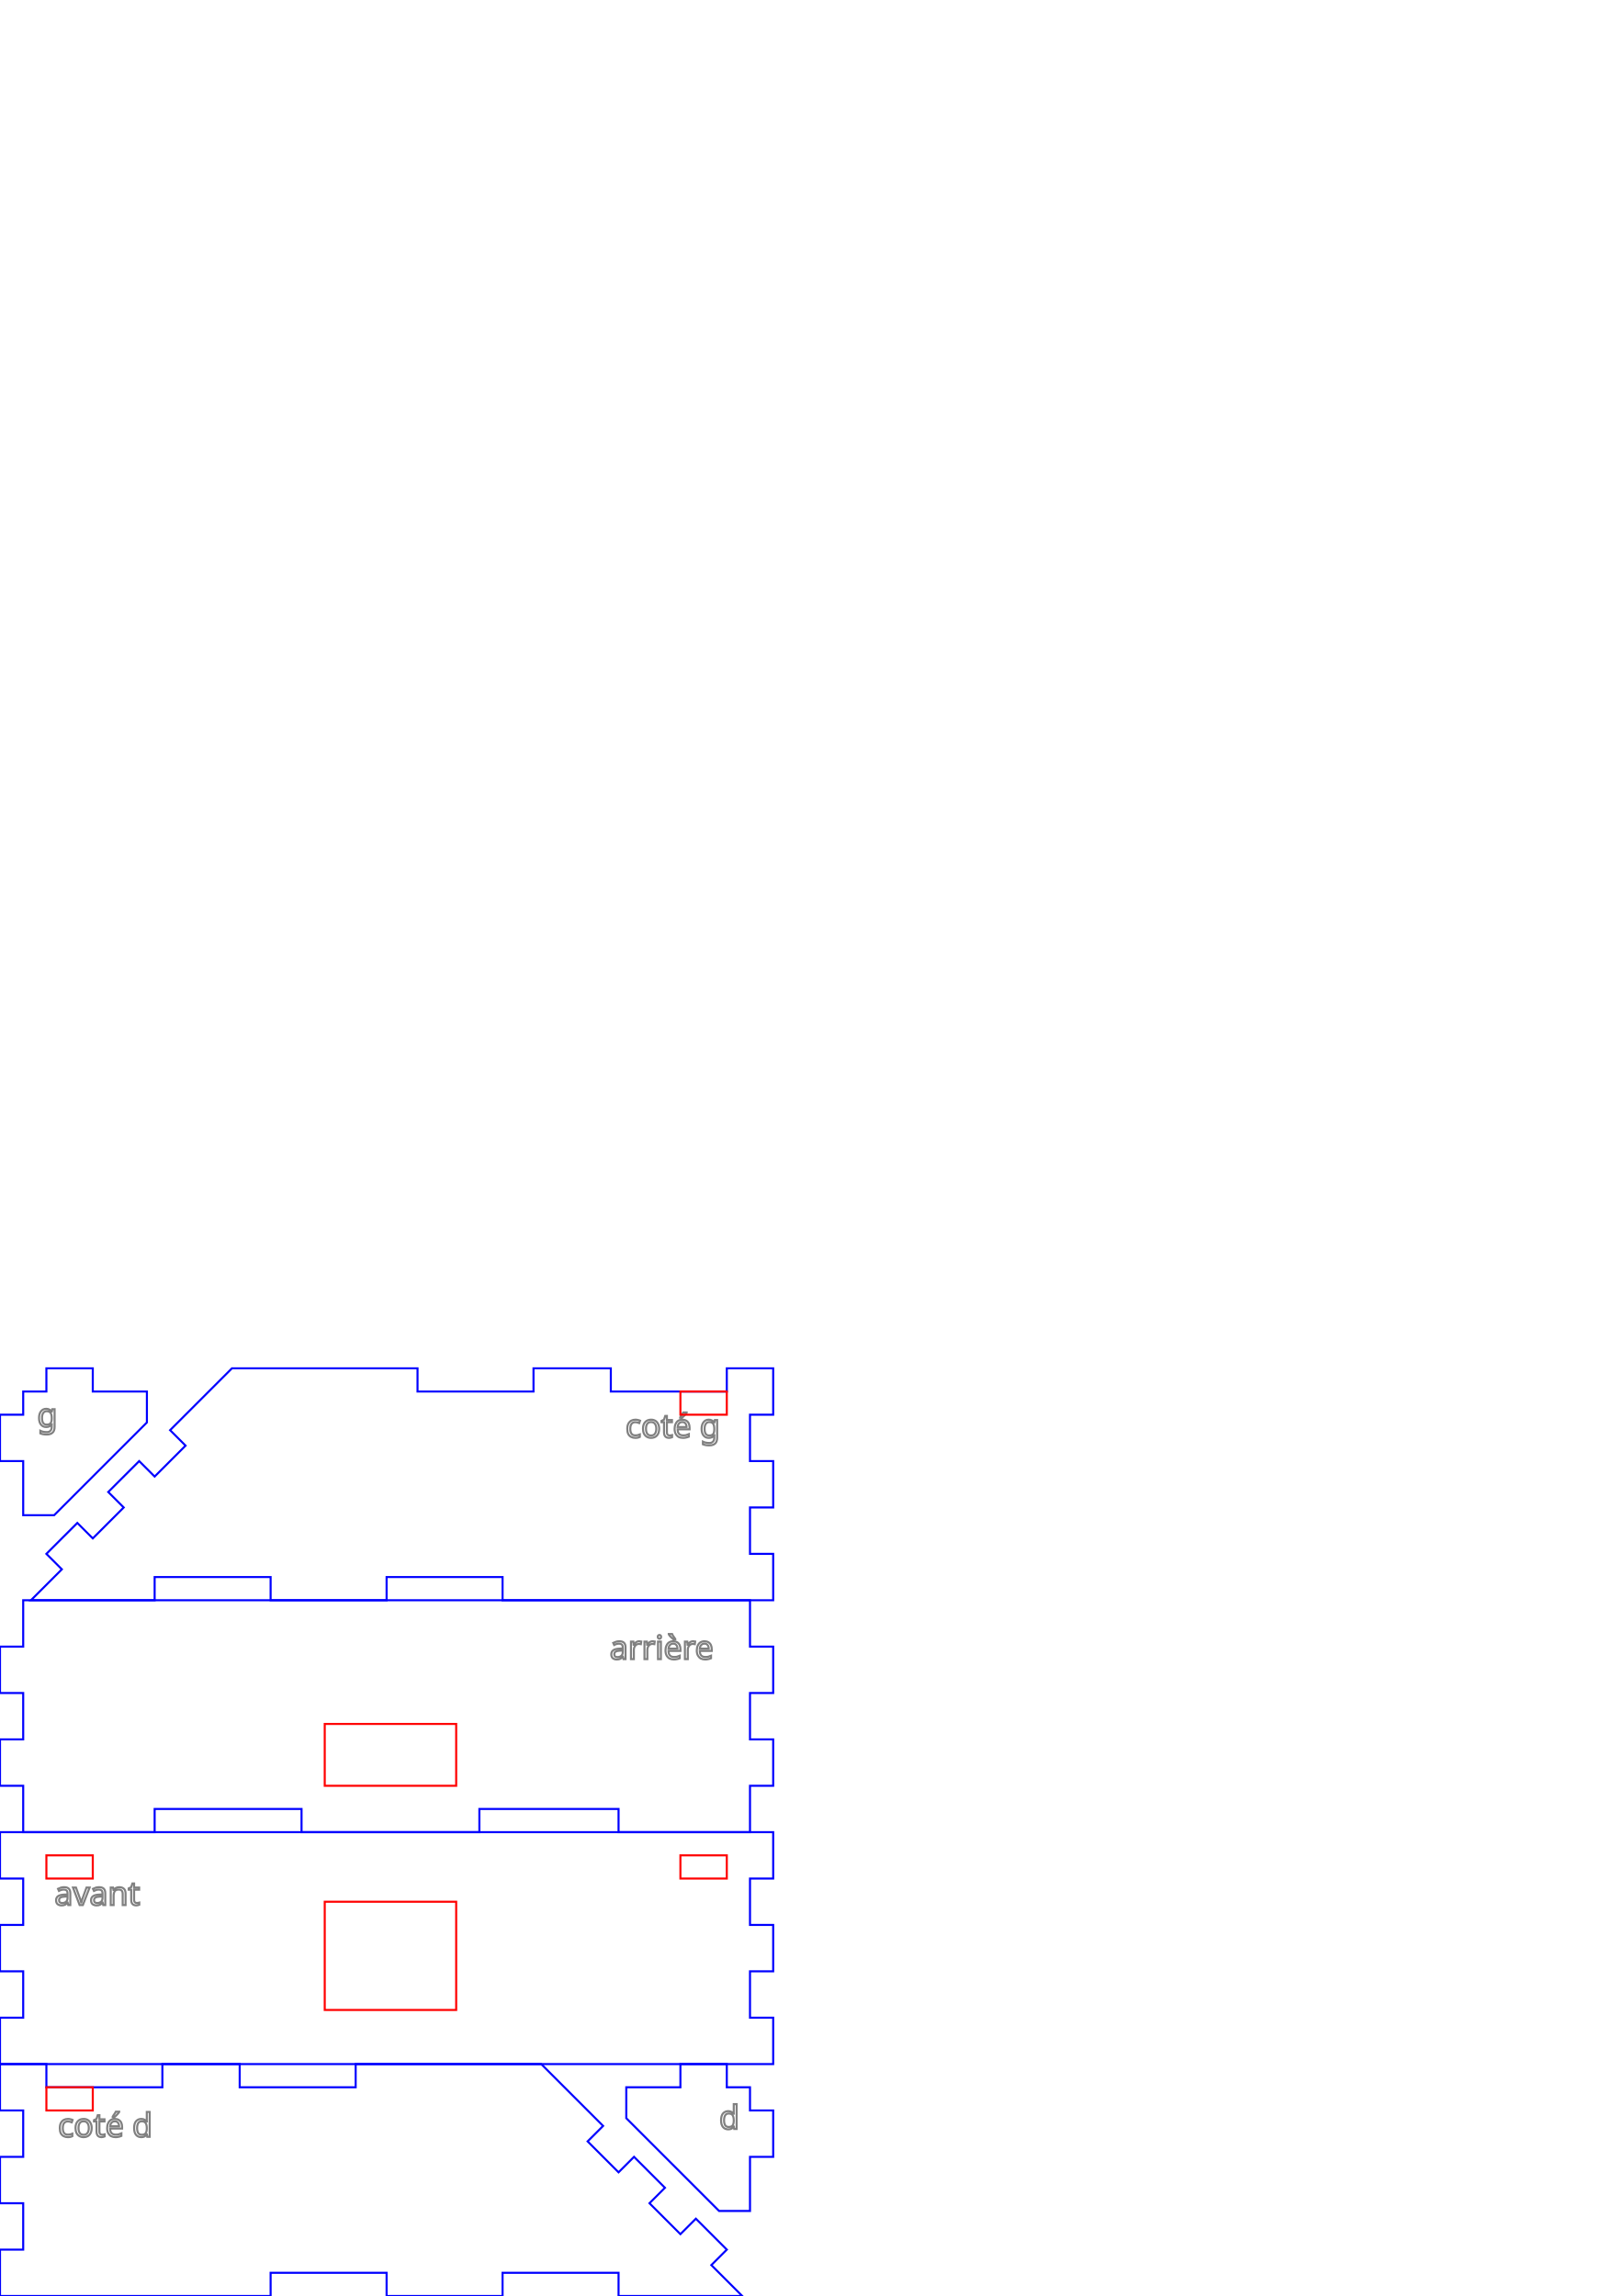
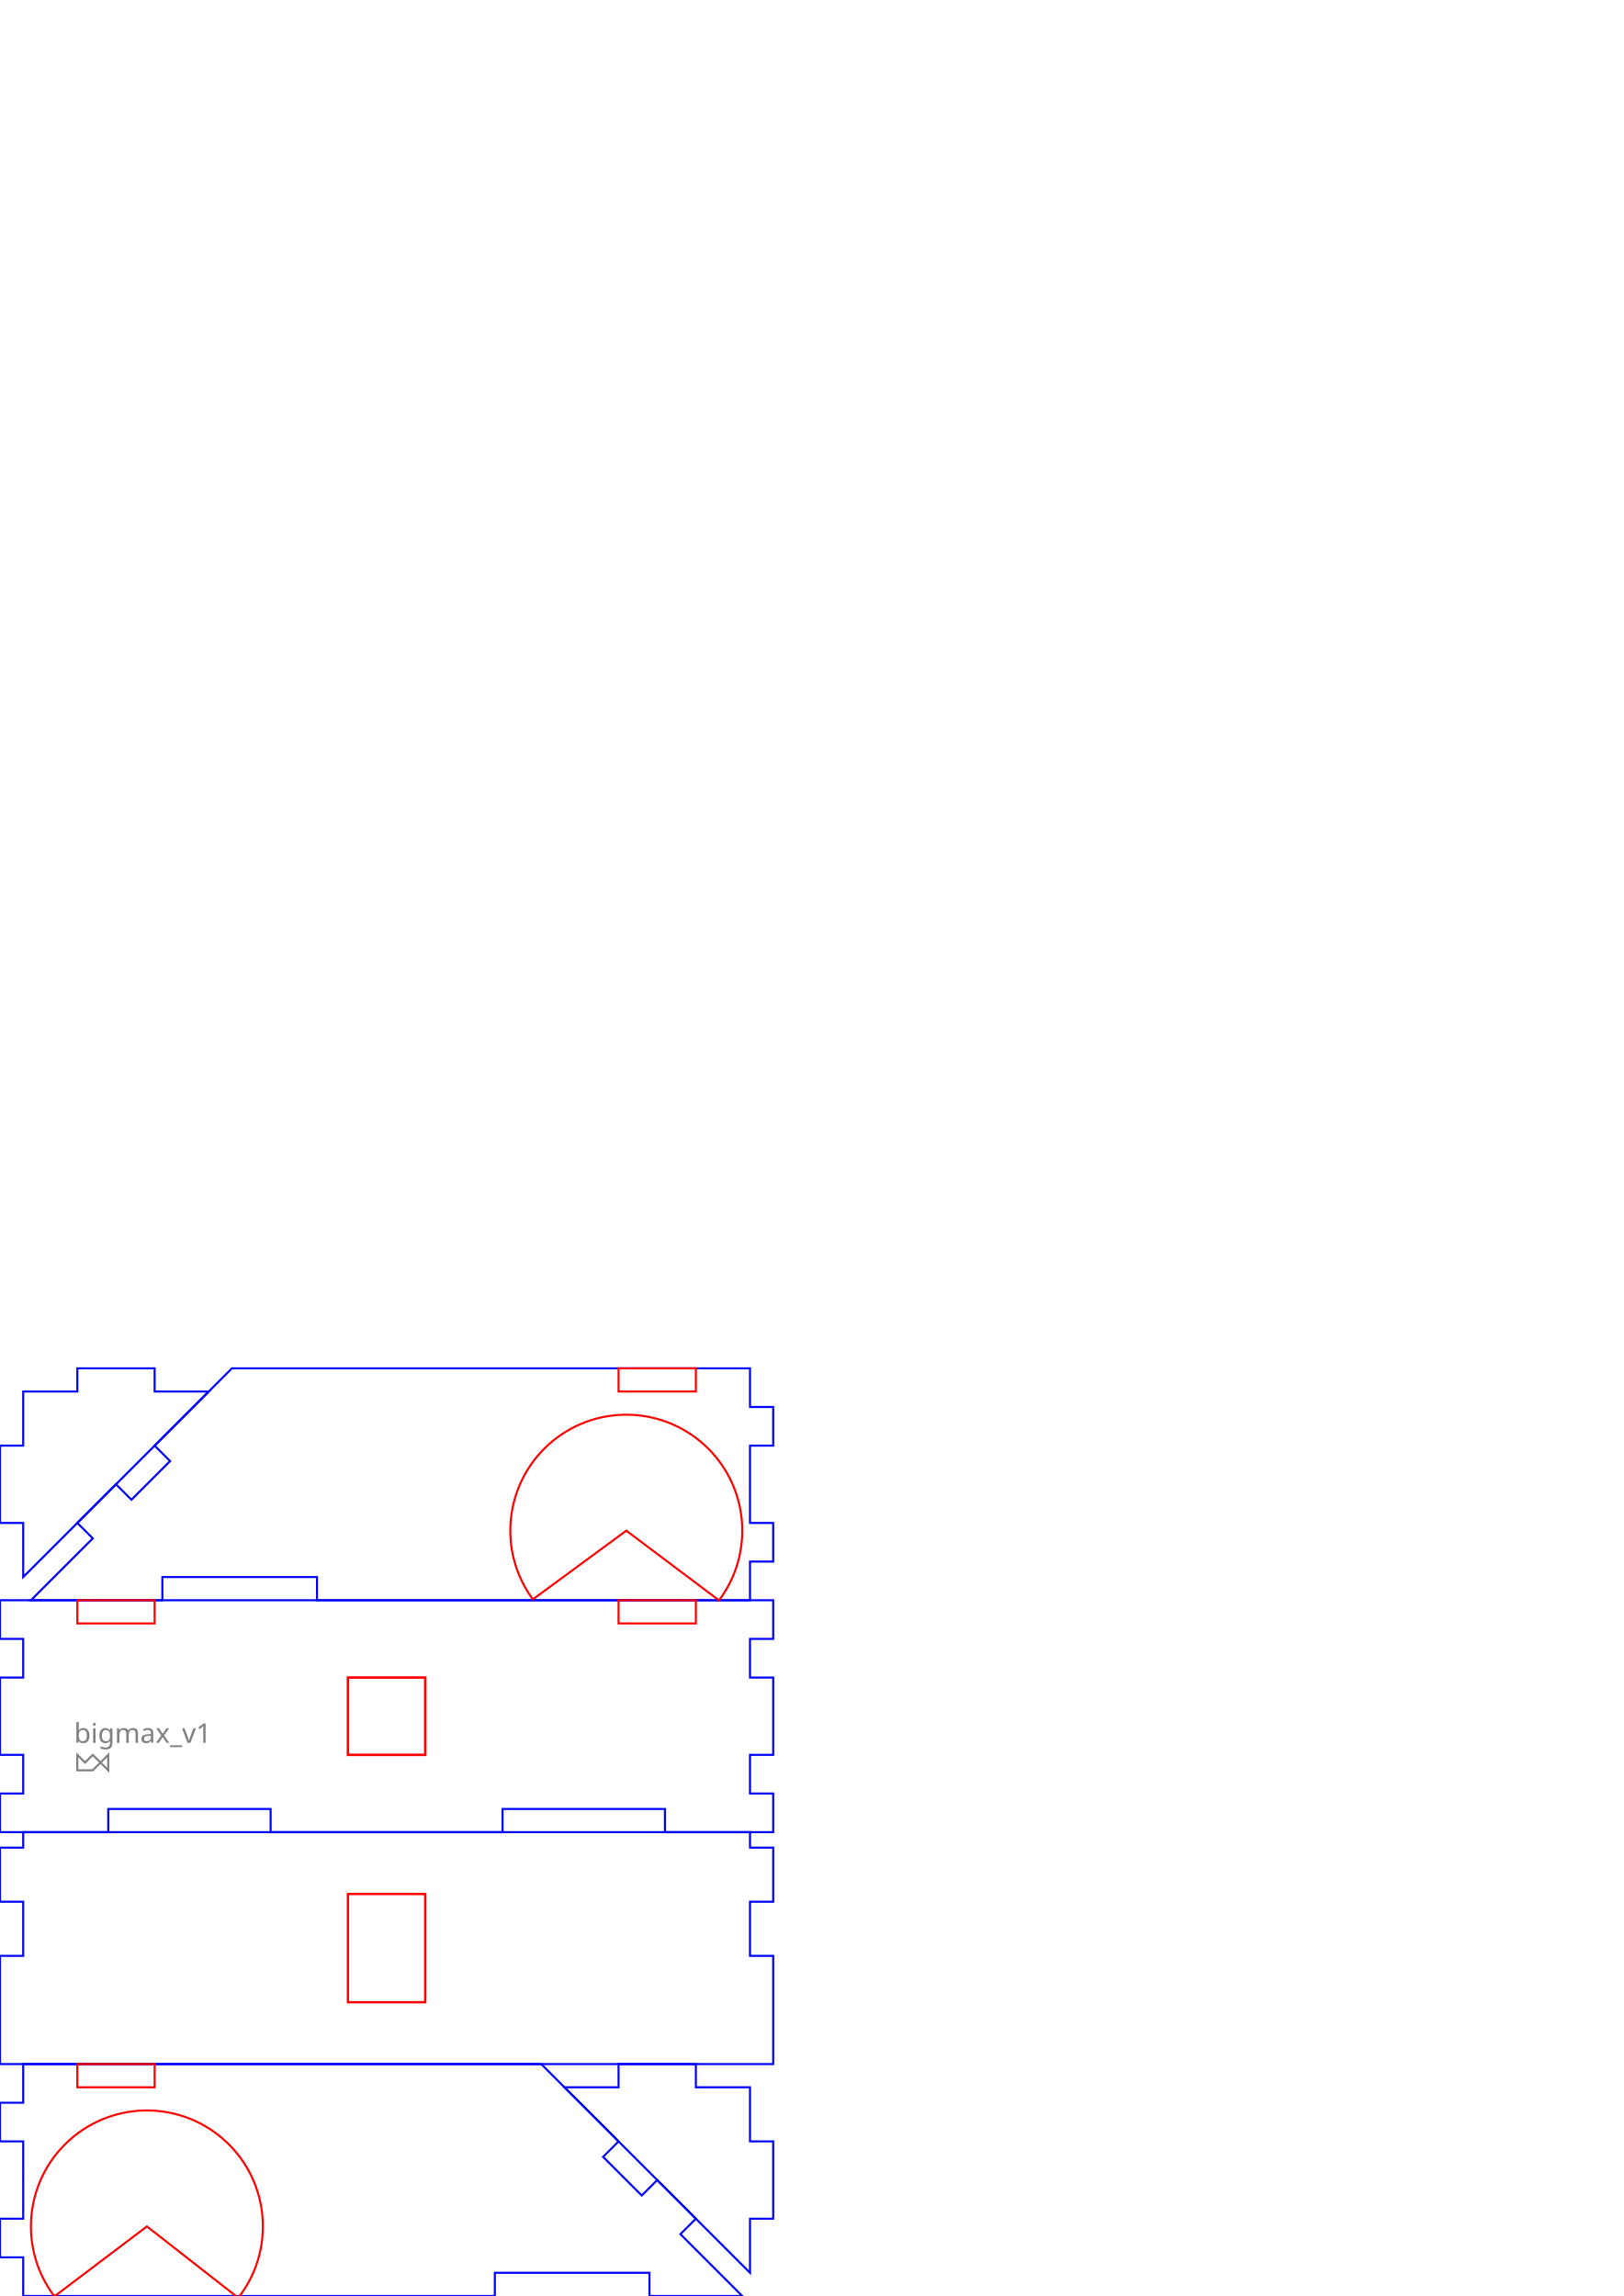
<svg xmlns="http://www.w3.org/2000/svg" width="210mm" height="297mm" viewBox="0 0 210 297" version="1.1" id="svg8">
  <defs id="defs2" />
  <g id="layer1">
-     <path style="fill:none;stroke:#0000ff;stroke-width:0.265px;stroke-linecap:butt;stroke-linejoin:miter;stroke-opacity:1" d="m 0,267 v 6 h 3 v 6 H 0 v 6 h 3 v 6 H 0 v 6 h 35 v -3 h 15 v 3 h 15 v -3 h 15 v 3 h 16 l -4,-4 2,-2 -4,-4 -2,2 -4,-4 2,-2 -4,-4 -2,2 -4,-4 2,-2 -8,-8 H 46 v 3 H 31 v -3 H 21 v 3 H 6 v -3 z" id="path12" />
-     <path style="fill:none;stroke:#0000ff;stroke-width:0.265px;stroke-linecap:butt;stroke-linejoin:miter;stroke-opacity:1" d="M 0,267 V 261 h 3 v -6 H 0 v -6 h 3 v -6 H 0 v -6 h 100 l 0,6 h -3 l 0,6 h 3 v 6 h -3 v 6 h 3 v 6 z" id="path14" />
-     <path style="fill:none;stroke:#0000ff;stroke-width:0.265px;stroke-linecap:butt;stroke-linejoin:miter;stroke-opacity:1" d="m 3,237 v -6 H 0 v -6 h 3 v -6 H 0 v -6 h 3 v -6 h 94 v 6 h 3 v 6 h -3 l 0,6 h 3 l 0,6 h -3 v 6 l -17,0 v -3 H 62 v 3 H 39 v -3 H 20 v 3 z" id="path16" />
-     <path style="fill:none;stroke:#0000ff;stroke-width:0.265px;stroke-linecap:butt;stroke-linejoin:miter;stroke-opacity:1" d="m 97,270 0,3 h 3 l 0,6 h -3 l 0,7 H 93 L 81,274 v -4 h 7 l 0,-3 h 6 v 3 z" id="path18" />
-     <path style="fill:none;stroke:#0000ff;stroke-width:0.265px;stroke-linecap:butt;stroke-linejoin:miter;stroke-opacity:1" d="m 100,177 2e-6,6 h -3 v 6 h 3 v 6 h -3 v 6 h 3 l -2e-6,6 H 65 v -3 H 50 v 3 H 35 v -3 H 20 v 3 H 4 l 4,-4 L 6,201 10,197 l 2,2 4,-4 -2,-2 4,-4 2,2 4,-4 -2,-2 8,-8 H 54 v 3 h 15 v -3 h 10 v 3 h 15 v -3 z" id="path12-1" />
-     <path style="fill:none;stroke:#0000ff;stroke-width:0.265px;stroke-linecap:butt;stroke-linejoin:miter;stroke-opacity:1" d="M 3,180 3,183 H 0 v 6 h 3 l 0,7 h 4 l 12,-12 v -4 l -7,0 v -3 H 6 v 3 z" id="path18-1" />
-     <text xml:space="preserve" style="font-style:normal;font-weight:normal;font-size:10.583px;line-height:1.25;font-family:sans-serif;letter-spacing:0px;word-spacing:0px;fill:none;fill-opacity:1;stroke:#808080;stroke-width:0.265;" x="7.499" y="276.407" id="text40">
-       <tspan id="tspan38" x="7.499" y="276.407" style="font-size:4.233px;fill:none;stroke-width:0.265;stroke:#808080;">coté d</tspan>
-     </text>
-     <text xml:space="preserve" style="font-style:normal;font-weight:normal;font-size:4.233px;line-height:1.25;font-family:sans-serif;letter-spacing:0px;word-spacing:0px;fill:none;fill-opacity:1;stroke:#808080;stroke-width:0.265;" x="80.895" y="185.952" id="text48">
-       <tspan id="tspan46" x="80.895" y="185.952" style="fill:none;stroke-width:0.265;stroke:#808080;">coté g</tspan>
-     </text>
-     <text xml:space="preserve" style="font-style:normal;font-weight:normal;font-size:4.233px;line-height:1.25;font-family:sans-serif;letter-spacing:0px;word-spacing:0px;fill:none;fill-opacity:1;stroke:#808080;stroke-width:0.265;" x="78.87" y="214.619" id="text52">
-       <tspan id="tspan50" x="78.87" y="214.619" style="fill:none;stroke-width:0.265;stroke:#808080;">arrière</tspan>
-     </text>
-     <text xml:space="preserve" style="font-style:normal;font-weight:normal;font-size:4.233px;line-height:1.25;font-family:sans-serif;letter-spacing:0px;word-spacing:0px;fill:none;fill-opacity:1;stroke:#808080;stroke-width:0.265;" x="7.061" y="246.433" id="text56">
-       <tspan x="7.061" y="246.433" style="fill:none;stroke-width:0.265;stroke:#808080;" id="tspan58">avant</tspan>
-     </text>
+     <path style="fill:none;stroke:#0000ff;stroke-width:0.265px;stroke-linecap:butt;stroke-linejoin:miter;stroke-opacity:1" d="m 3,267 v 5 H 0 v 5 h 3 v 10 H 0 v 5 h 3 v 5 h 61 v -3 h 20 v 3 h 12 l -8,-8 2,-2 -5,-5 -2,2 -5,-5 2,-2 -10,-10 z" id="path12" />
+     <path style="fill:none;stroke:#0000ff;stroke-width:0.265px;stroke-linecap:butt;stroke-linejoin:miter;stroke-opacity:1" d="m 0,267 v -14 l 3,0 0,-7 -3,0 v -7 l 3,0 0,-2 h 94 v 2 l 3,0 v 7 l -3,0 0,7 3,0 v 14 z" id="path14" />
+     <path style="fill:none;stroke:#0000ff;stroke-width:0.265px;stroke-linecap:butt;stroke-linejoin:miter;stroke-opacity:1" d="m 0,237 v -5 h 3 v -5 H 0 v -10 h 3 v -5 H 0 v -5 h 100 v 5 h -3 v 5 h 3 v 10 h -3 v 5 h 3 v 5 l -14,0 v -3 H 65 v 3 H 35 l 0,-3 H 14 v 3 z" id="path16" />
+     <path style="fill:none;stroke:#0000ff;stroke-width:0.265px;stroke-linecap:butt;stroke-linejoin:miter;stroke-opacity:1" d="m 100,277 0,10 h -3 v 7 L 73,270 h 7 v -3 l 10,0 0,3 h 7 l 0,7 z" id="path18" />
+     <path style="fill:none;stroke:#0000ff;stroke-width:0.265px;stroke-linecap:butt;stroke-linejoin:miter;stroke-opacity:1" d="m 97,177 v 5 h 3 v 5 h -3 v 10 h 3 v 5 h -3 v 5 H 41 v -3 H 21 v 3 H 4 l 8,-8 -2,-2 5,-5 2,2 5,-5 -2,-2 c 0,0 10,-10 10,-10 z" id="path12-1" />
+     <path style="fill:none;stroke:#0000ff;stroke-width:0.265px;stroke-linecap:butt;stroke-linejoin:miter;stroke-opacity:1" d="m 3,197 v 7 l 24,-24 h -7 v -3 l -10,0 v 3 l -7,0 0,7 H 0 v 10 z" id="path18-1" />
    <flowRoot xml:space="preserve" id="flowRoot62" style="fill:black;fill-opacity:1;stroke:#0000ff;font-family:sans-serif;font-style:normal;font-weight:normal;font-size:16px;line-height:1.25;letter-spacing:0px;word-spacing:0px;">
      <flowRegion id="flowRegion64" style="stroke:#0000ff;">
        <rect id="rect66" width="94.488" height="94.488" x="-151.181" y="744.567" style="stroke:#0000ff;" />
      </flowRegion>
      <flowPara id="flowPara68" />
    </flowRoot>
-     <text xml:space="preserve" style="font-style:normal;font-weight:normal;font-size:4.233px;line-height:1.25;font-family:sans-serif;letter-spacing:0px;word-spacing:0px;fill:none;fill-opacity:1;stroke:#808080;stroke-width:0.265;" x="4.811" y="184.543" id="text72">
-       <tspan id="tspan70" x="4.811" y="184.543" style="stroke-width:0.265;stroke:#808080;fill:none;">g</tspan>
+     <path style="fill:none;stroke:#ff0000;stroke-width:0.297px;stroke-linecap:butt;stroke-linejoin:miter;stroke-opacity:1" d="m 45,259 v -14 h 10 l 0,14 z" id="path120-3" />
+     <path style="fill:none;stroke:#ff0000;stroke-width:0.321px;stroke-linecap:butt;stroke-linejoin:miter;stroke-opacity:1" d="m 45,227 v -10 h 10 l 0,10 z" id="path120-3-5" />
+     <path style="fill:none;stroke:#808080;stroke-width:0.265px;stroke-linecap:butt;stroke-linejoin:miter;stroke-opacity:1" d="m 11,228 1,-1 1,1 1,-1 v 2 l -1,-1 -1,1 h -2 v -2 z" id="path167-4" />
+     <path style="fill:none;stroke:#ff0000;stroke-width:0.265px;stroke-linecap:butt;stroke-linejoin:miter;stroke-opacity:1" d="m 80,207 v 3 H 90 v -3 z" id="path1001" />
+     <path style="fill:none;stroke:#ff0000;stroke-width:0.265px;stroke-linecap:butt;stroke-linejoin:miter;stroke-opacity:1" d="m 80,177 v 3 H 90 v -3 z" id="path1001-1" />
+     <path style="fill:none;stroke:#ff0000;stroke-width:0.265px;stroke-linecap:butt;stroke-linejoin:miter;stroke-opacity:1" d="m 10,207 v 3 H 20 v -3 z" id="path1001-6" />
+     <path style="fill:none;stroke:#ff0000;stroke-width:0.265px;stroke-linecap:butt;stroke-linejoin:miter;stroke-opacity:1" d="m 10,267 v 3 H 20 v -3 z" id="path1001-5" />
+     <path style="fill:none;fill-opacity:1;stroke:#ff0000;stroke-width:0.265;stroke-opacity:1" id="path40" d="m 7.037,297.049 a 15,15 0 0 1 1.913,-20.185 15,15 0 0 1 20.275,0.162 15,15 0 0 1 1.591,20.213 L 19,288 Z" />
+     <path style="fill:none;fill-opacity:1;stroke:#ff0000;stroke-width:0.265;stroke-opacity:1" id="path40-2" d="m 68.915,206.886 a 15,15 0 0 1 2.066,-20.049 15,15 0 0 1 20.155,0.106 15,15 0 0 1 1.854,20.07 L 81,198 Z" />
+     <text xml:space="preserve" style="font-style:normal;font-weight:normal;font-size:10.583px;line-height:1.25;font-family:sans-serif;letter-spacing:0px;word-spacing:0px;fill:#808080;fill-opacity:1;stroke:none;stroke-width:0.265;" x="9.583" y="225.457" id="text864">
+       <tspan id="tspan862" x="9.583" y="225.457" style="font-size:3.528px;stroke-width:0.265;fill:#808080;fill-opacity:1;">bigmax_v1</tspan>
    </text>
-     <text xml:space="preserve" style="font-style:normal;font-weight:normal;font-size:4.233px;line-height:1.25;font-family:sans-serif;letter-spacing:0px;word-spacing:0px;fill:none;fill-opacity:1;stroke:#808080;stroke-width:0.265;" x="93.024" y="275.402" id="text76">
-       <tspan id="tspan74" x="93.024" y="275.402" style="stroke-width:0.265;stroke:#808080;fill:none;">d</tspan>
-     </text>
-     <path style="fill:none;stroke:#ff0000;stroke-width:0.265px;stroke-linecap:butt;stroke-linejoin:miter;stroke-opacity:1" d="m 6,243 v -3 H 12 v 3 z" id="path120" />
-     <path style="fill:none;stroke:#ff0000;stroke-width:0.265px;stroke-linecap:butt;stroke-linejoin:miter;stroke-opacity:1" d="m 88,243 v -3 H 94 v 3 z" id="path120-4" />
-     <path style="fill:none;stroke:#ff0000;stroke-width:0.265px;stroke-linecap:butt;stroke-linejoin:miter;stroke-opacity:1" d="m 42,260 v -14 h 17 v 14 z" id="path120-3" />
-     <path style="fill:none;stroke:#ff0000;stroke-width:0.265px;stroke-linecap:butt;stroke-linejoin:miter;stroke-opacity:1" d="m 42,231 v -8 h 17 v 8 z" id="path120-3-5" />
-     <path style="fill:none;stroke:#ff0000;stroke-width:0.265px;stroke-linecap:butt;stroke-linejoin:miter;stroke-opacity:1" d="m 6,273 v -3 h 6 v 3 z" id="path120-4-2" />
-     <path style="fill:none;stroke:#ff0000;stroke-width:0.265px;stroke-linecap:butt;stroke-linejoin:miter;stroke-opacity:1" d="m 88,183 v -3 H 94 v 3 z" id="path120-4-2-7" />
  </g>
</svg>
